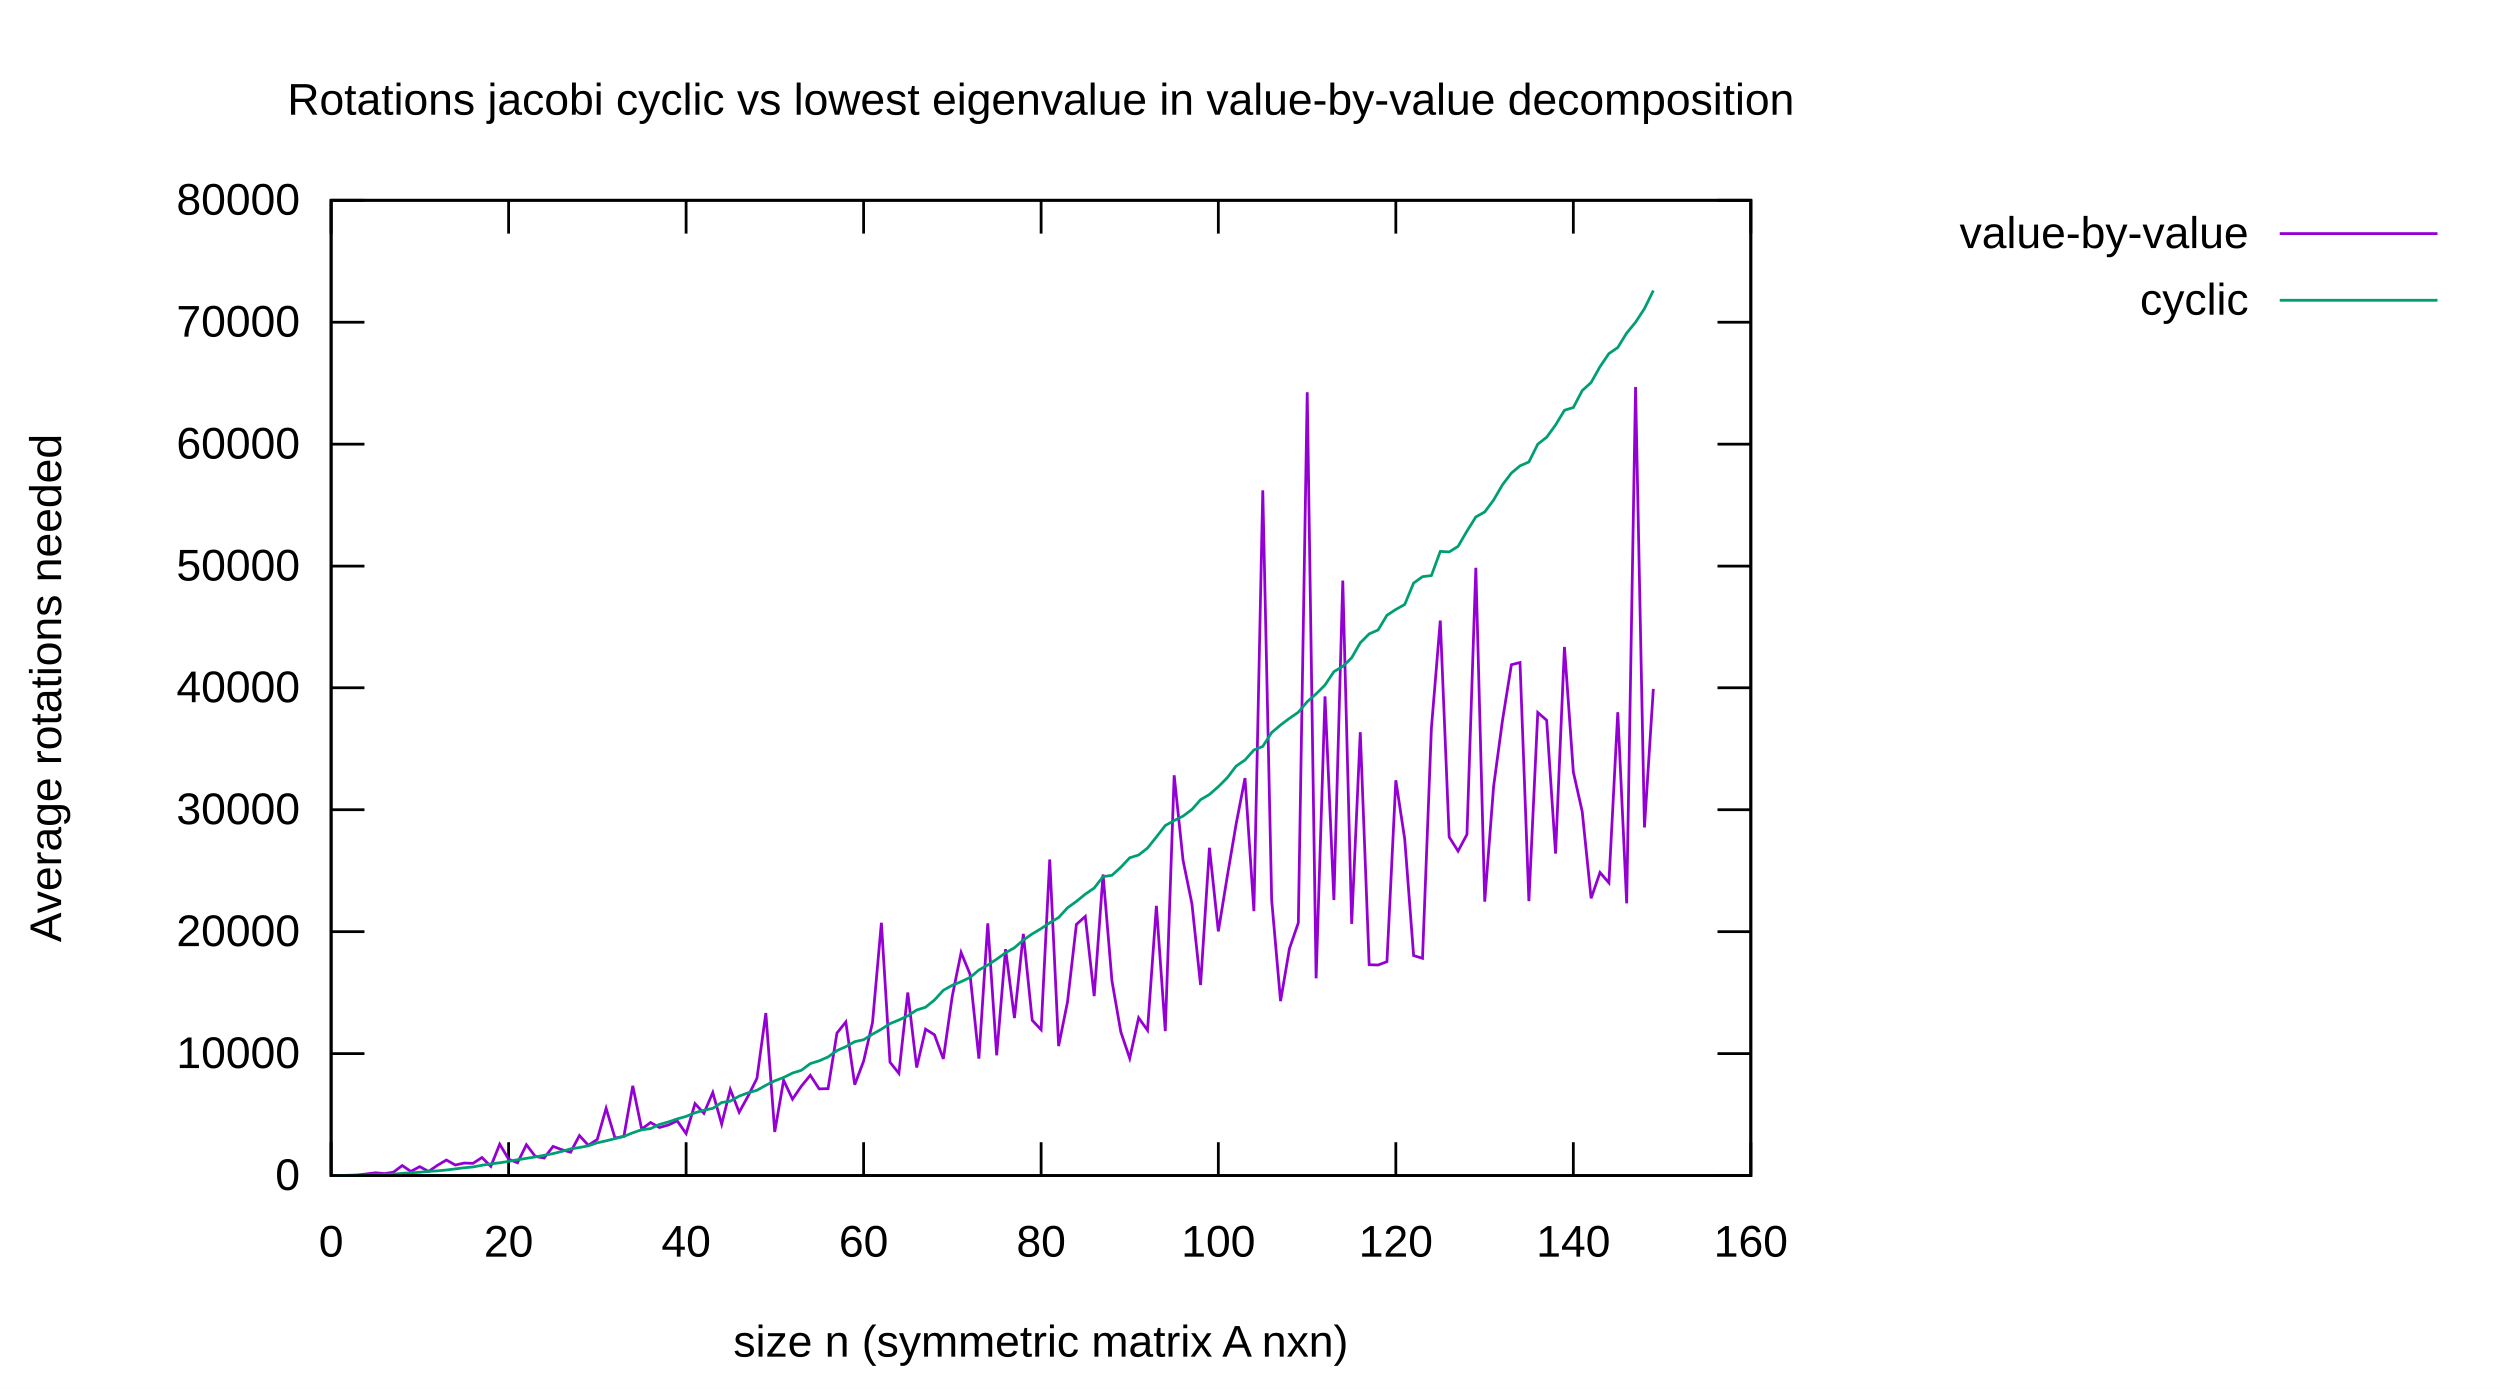
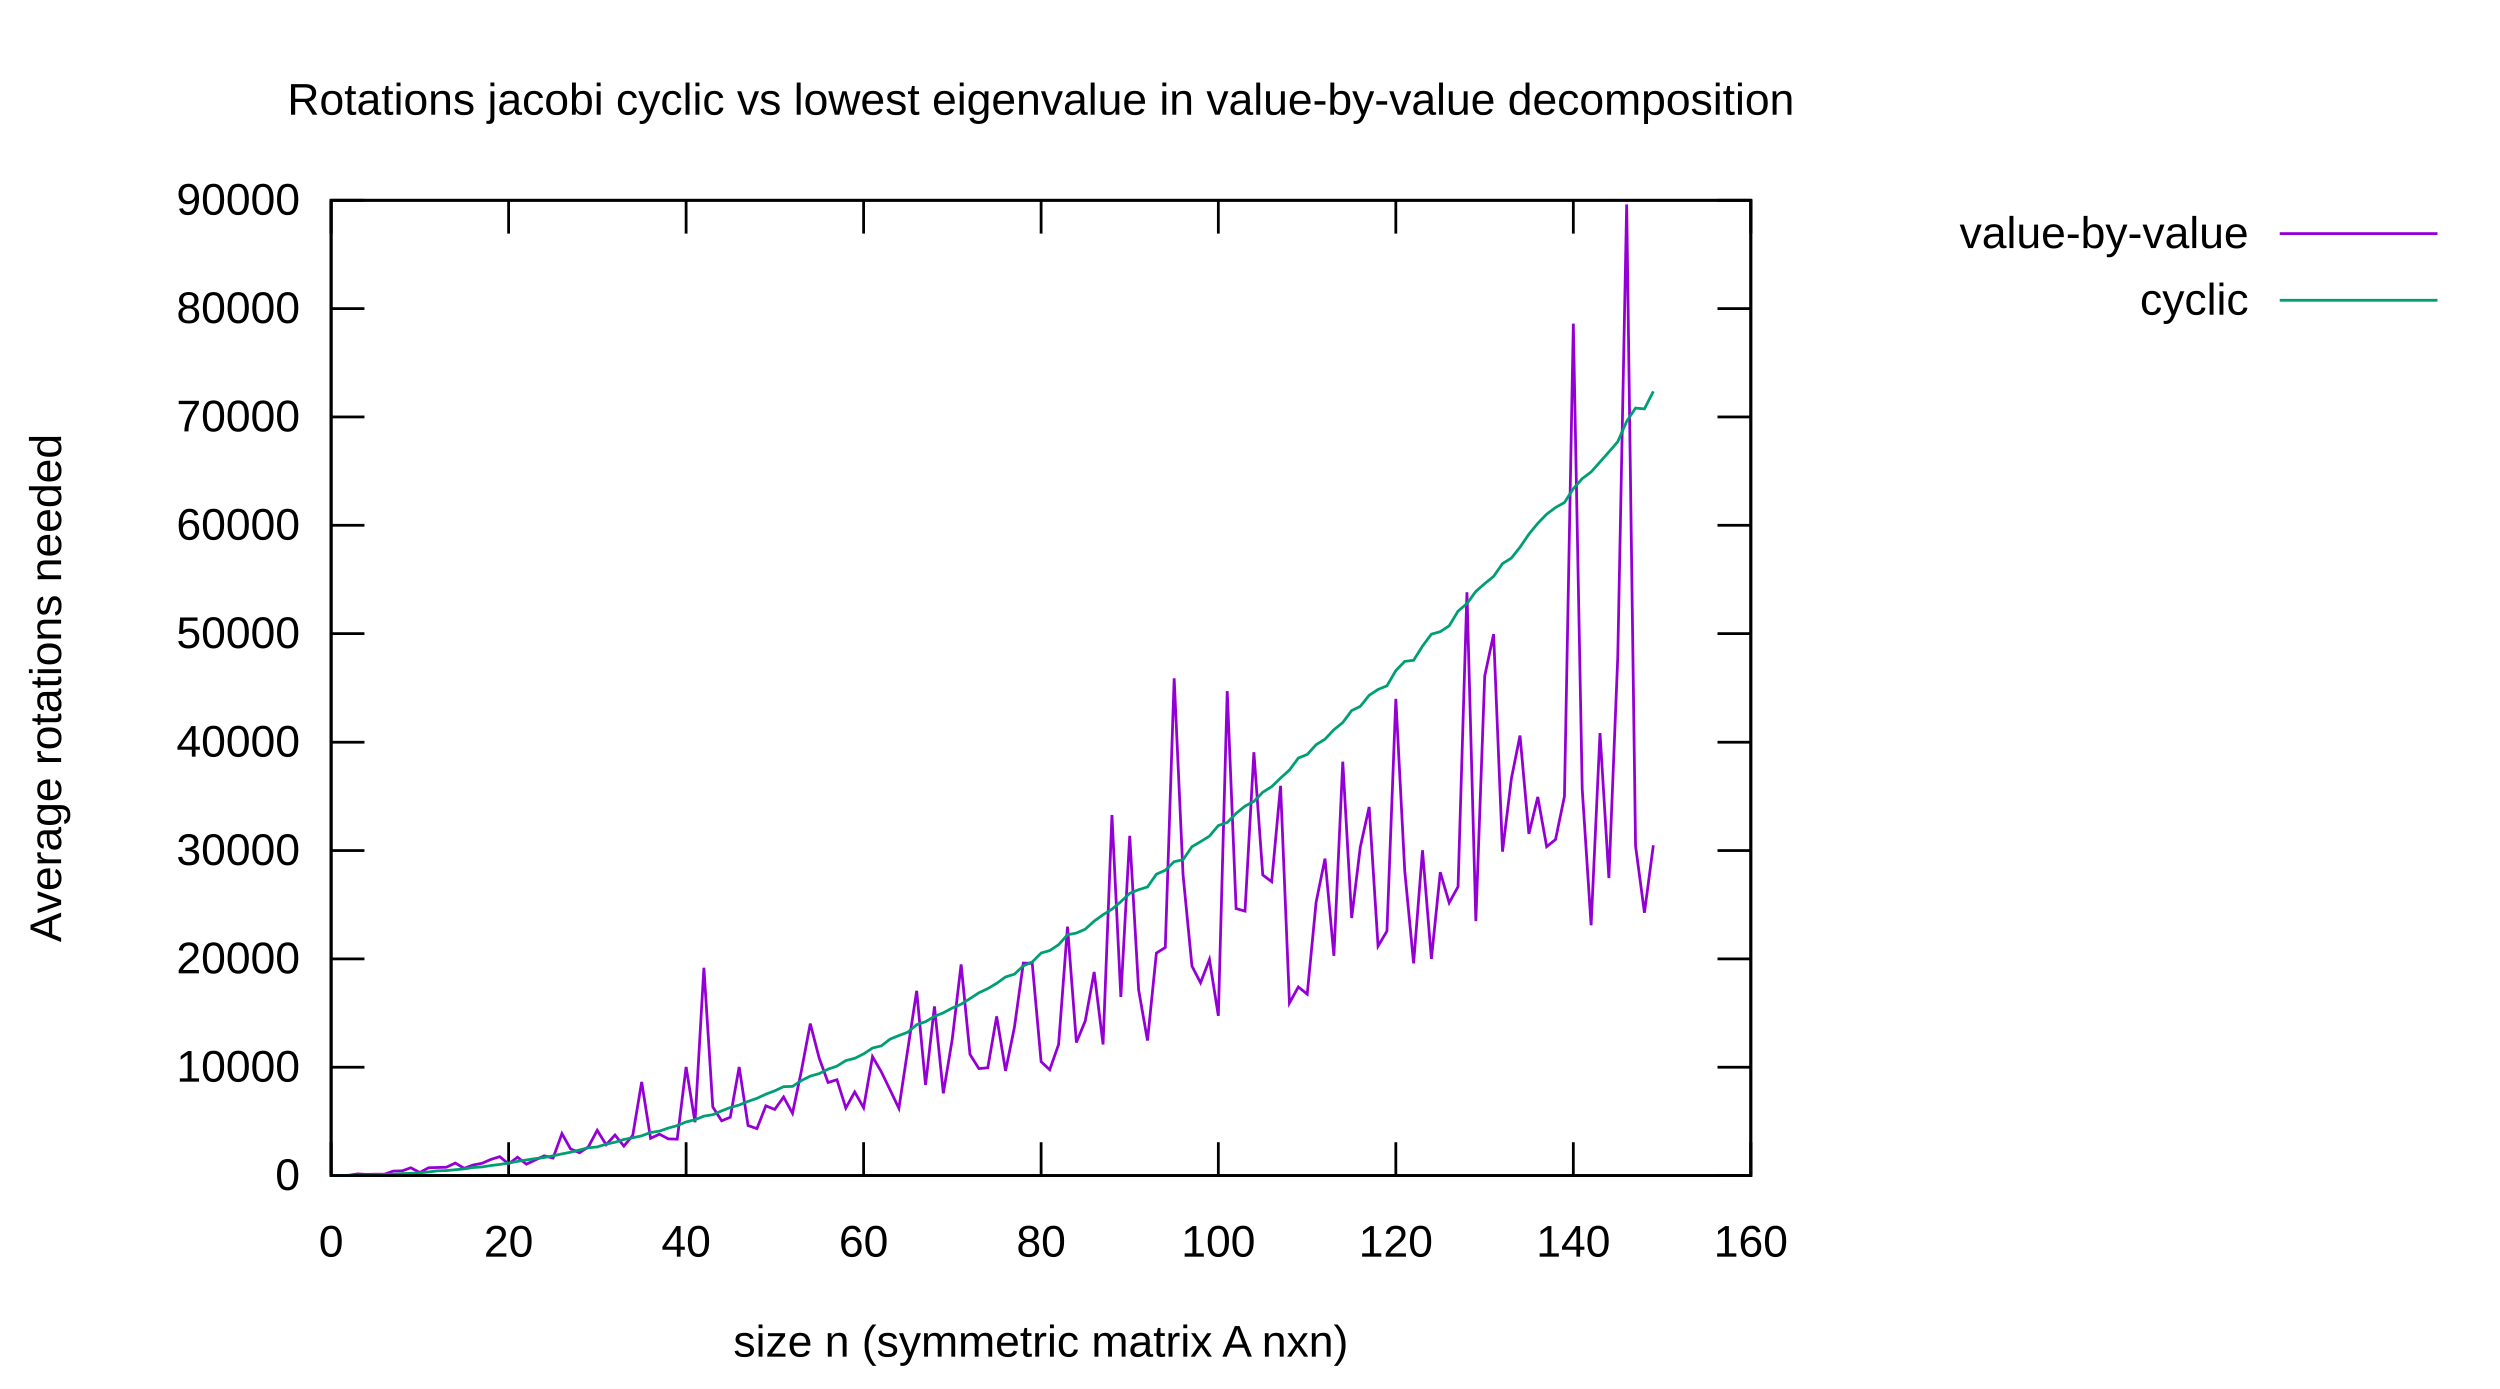
<svg xmlns="http://www.w3.org/2000/svg" xmlns:xlink="http://www.w3.org/1999/xlink" width="900" height="500" viewBox="0 0 900 500">
  <g id="gnuplot_canvas">
    <rect x="0" y="0" width="900" height="500" fill="#ffffff" />
    <defs>
      <circle id="gpDot" r="0.5" stroke-width="0.5" />
      <path id="gpPt0" stroke-width="0.167" stroke="currentColor" d="M-1,0 h2 M0,-1 v2" />
      <path id="gpPt1" stroke-width="0.167" stroke="currentColor" d="M-1,-1 L1,1 M1,-1 L-1,1" />
      <path id="gpPt2" stroke-width="0.167" stroke="currentColor" d="M-1,0 L1,0 M0,-1 L0,1 M-1,-1 L1,1 M-1,1 L1,-1" />
      <rect id="gpPt3" stroke-width="0.167" stroke="currentColor" x="-1" y="-1" width="2" height="2" />
      <rect id="gpPt4" stroke-width="0.167" stroke="currentColor" fill="currentColor" x="-1" y="-1" width="2" height="2" />
      <circle id="gpPt5" stroke-width="0.167" stroke="currentColor" cx="0" cy="0" r="1" />
      <use xlink:href="#gpPt5" id="gpPt6" fill="currentColor" stroke="none" />
      <path id="gpPt7" stroke-width="0.167" stroke="currentColor" d="M0,-1.33 L-1.33,0.67 L1.33,0.67 z" />
      <use xlink:href="#gpPt7" id="gpPt8" fill="currentColor" stroke="none" />
      <use xlink:href="#gpPt7" id="gpPt9" stroke="currentColor" transform="rotate(180)" />
      <use xlink:href="#gpPt9" id="gpPt10" fill="currentColor" stroke="none" />
      <use xlink:href="#gpPt3" id="gpPt11" stroke="currentColor" transform="rotate(45)" />
      <use xlink:href="#gpPt11" id="gpPt12" fill="currentColor" stroke="none" />
      <path id="gpPt13" stroke-width="0.167" stroke="currentColor" d="M0,1.330 L1.265,0.411 L0.782,-1.067 L-0.782,-1.076 L-1.265,0.411 z" />
      <use xlink:href="#gpPt13" id="gpPt14" fill="currentColor" stroke="none" />
      <filter id="textbox" filterUnits="objectBoundingBox" x="0" y="0" height="1" width="1">
        <feFlood flood-color="#FFFFFF" flood-opacity="1" result="bgnd" />
        <feComposite in="SourceGraphic" in2="bgnd" operator="atop" />
      </filter>
      <filter id="greybox" filterUnits="objectBoundingBox" x="0" y="0" height="1" width="1">
        <feFlood flood-color="lightgrey" flood-opacity="1" result="grey" />
        <feComposite in="SourceGraphic" in2="grey" operator="atop" />
      </filter>
    </defs>
    <g fill="none" color="#FFFFFF" stroke="currentColor" stroke-width="1.00" stroke-linecap="butt" stroke-linejoin="miter">
</g>
    <g fill="none" color="black" stroke="currentColor" stroke-width="1.00" stroke-linecap="butt" stroke-linejoin="miter">
      <path stroke="black" d="M119.2,423.2 L131.2,423.2 M630.3,423.2 L618.3,423.2  " />
      <g transform="translate(108.0,428.4)" stroke="none" fill="black" font-family="Arial" font-size="16.00" text-anchor="end">
        <text>
          <tspan font-family="Arial"> 0</tspan>
        </text>
      </g>
    </g>
    <g fill="none" color="black" stroke="currentColor" stroke-width="1.00" stroke-linecap="butt" stroke-linejoin="miter">
-       <path stroke="black" d="M119.2,379.3 L131.2,379.3 M630.3,379.3 L618.3,379.3  " />
-       <g transform="translate(108.0,384.5)" stroke="none" fill="black" font-family="Arial" font-size="16.00" text-anchor="end">
+       <path stroke="black" d="M119.2,384.2 L131.2,384.2 M630.3,384.2 L618.3,384.2  " />
+       <g transform="translate(108.0,389.4)" stroke="none" fill="black" font-family="Arial" font-size="16.00" text-anchor="end">
        <text>
          <tspan font-family="Arial"> 10000</tspan>
        </text>
      </g>
    </g>
    <g fill="none" color="black" stroke="currentColor" stroke-width="1.00" stroke-linecap="butt" stroke-linejoin="miter">
-       <path stroke="black" d="M119.2,335.4 L131.2,335.4 M630.3,335.4 L618.3,335.4  " />
-       <g transform="translate(108.0,340.6)" stroke="none" fill="black" font-family="Arial" font-size="16.00" text-anchor="end">
+       <path stroke="black" d="M119.2,345.2 L131.2,345.2 M630.3,345.2 L618.3,345.2  " />
+       <g transform="translate(108.0,350.4)" stroke="none" fill="black" font-family="Arial" font-size="16.00" text-anchor="end">
        <text>
          <tspan font-family="Arial"> 20000</tspan>
        </text>
      </g>
    </g>
    <g fill="none" color="black" stroke="currentColor" stroke-width="1.00" stroke-linecap="butt" stroke-linejoin="miter">
-       <path stroke="black" d="M119.2,291.5 L131.2,291.5 M630.3,291.5 L618.3,291.5  " />
-       <g transform="translate(108.0,296.7)" stroke="none" fill="black" font-family="Arial" font-size="16.00" text-anchor="end">
+       <path stroke="black" d="M119.2,306.2 L131.2,306.2 M630.3,306.2 L618.3,306.2  " />
+       <g transform="translate(108.0,311.4)" stroke="none" fill="black" font-family="Arial" font-size="16.00" text-anchor="end">
        <text>
          <tspan font-family="Arial"> 30000</tspan>
        </text>
      </g>
    </g>
    <g fill="none" color="black" stroke="currentColor" stroke-width="1.00" stroke-linecap="butt" stroke-linejoin="miter">
-       <path stroke="black" d="M119.2,247.6 L131.2,247.6 M630.3,247.6 L618.3,247.6  " />
-       <g transform="translate(108.0,252.8)" stroke="none" fill="black" font-family="Arial" font-size="16.00" text-anchor="end">
+       <path stroke="black" d="M119.2,267.2 L131.2,267.2 M630.3,267.2 L618.3,267.2  " />
+       <g transform="translate(108.0,272.4)" stroke="none" fill="black" font-family="Arial" font-size="16.00" text-anchor="end">
        <text>
          <tspan font-family="Arial"> 40000</tspan>
        </text>
      </g>
    </g>
    <g fill="none" color="black" stroke="currentColor" stroke-width="1.00" stroke-linecap="butt" stroke-linejoin="miter">
-       <path stroke="black" d="M119.2,203.8 L131.2,203.8 M630.3,203.8 L618.3,203.8  " />
-       <g transform="translate(108.0,209.0)" stroke="none" fill="black" font-family="Arial" font-size="16.00" text-anchor="end">
+       <path stroke="black" d="M119.2,228.1 L131.2,228.1 M630.3,228.1 L618.3,228.1  " />
+       <g transform="translate(108.0,233.3)" stroke="none" fill="black" font-family="Arial" font-size="16.00" text-anchor="end">
        <text>
          <tspan font-family="Arial"> 50000</tspan>
        </text>
      </g>
    </g>
    <g fill="none" color="black" stroke="currentColor" stroke-width="1.00" stroke-linecap="butt" stroke-linejoin="miter">
-       <path stroke="black" d="M119.2,159.9 L131.2,159.9 M630.3,159.9 L618.3,159.9  " />
-       <g transform="translate(108.0,165.1)" stroke="none" fill="black" font-family="Arial" font-size="16.00" text-anchor="end">
+       <path stroke="black" d="M119.2,189.1 L131.2,189.1 M630.3,189.1 L618.3,189.1  " />
+       <g transform="translate(108.0,194.3)" stroke="none" fill="black" font-family="Arial" font-size="16.00" text-anchor="end">
        <text>
          <tspan font-family="Arial"> 60000</tspan>
        </text>
      </g>
    </g>
    <g fill="none" color="black" stroke="currentColor" stroke-width="1.00" stroke-linecap="butt" stroke-linejoin="miter">
-       <path stroke="black" d="M119.2,116.0 L131.2,116.0 M630.3,116.0 L618.3,116.0  " />
-       <g transform="translate(108.0,121.2)" stroke="none" fill="black" font-family="Arial" font-size="16.00" text-anchor="end">
+       <path stroke="black" d="M119.2,150.1 L131.2,150.1 M630.3,150.1 L618.3,150.1  " />
+       <g transform="translate(108.0,155.3)" stroke="none" fill="black" font-family="Arial" font-size="16.00" text-anchor="end">
        <text>
          <tspan font-family="Arial"> 70000</tspan>
+         </text>
+       </g>
+     </g>
+     <g fill="none" color="black" stroke="currentColor" stroke-width="1.00" stroke-linecap="butt" stroke-linejoin="miter">
+       <path stroke="black" d="M119.2,111.1 L131.2,111.1 M630.3,111.1 L618.3,111.1  " />
+       <g transform="translate(108.0,116.3)" stroke="none" fill="black" font-family="Arial" font-size="16.00" text-anchor="end">
+         <text>
+           <tspan font-family="Arial"> 80000</tspan>
        </text>
      </g>
    </g>
    <g fill="none" color="black" stroke="currentColor" stroke-width="1.00" stroke-linecap="butt" stroke-linejoin="miter">
      <path stroke="black" d="M119.2,72.1 L131.2,72.1 M630.3,72.1 L618.3,72.1  " />
      <g transform="translate(108.0,77.3)" stroke="none" fill="black" font-family="Arial" font-size="16.00" text-anchor="end">
        <text>
-           <tspan font-family="Arial"> 80000</tspan>
+           <tspan font-family="Arial"> 90000</tspan>
        </text>
      </g>
    </g>
    <g fill="none" color="black" stroke="currentColor" stroke-width="1.00" stroke-linecap="butt" stroke-linejoin="miter">
      <path stroke="black" d="M119.2,423.2 L119.2,411.2 M119.2,72.1 L119.2,84.1  " />
      <g transform="translate(119.2,452.4)" stroke="none" fill="black" font-family="Arial" font-size="16.00" text-anchor="middle">
        <text>
          <tspan font-family="Arial"> 0</tspan>
        </text>
      </g>
    </g>
    <g fill="none" color="black" stroke="currentColor" stroke-width="1.00" stroke-linecap="butt" stroke-linejoin="miter">
      <path stroke="black" d="M183.1,423.2 L183.1,411.2 M183.1,72.1 L183.1,84.1  " />
      <g transform="translate(183.1,452.4)" stroke="none" fill="black" font-family="Arial" font-size="16.00" text-anchor="middle">
        <text>
          <tspan font-family="Arial"> 20</tspan>
        </text>
      </g>
    </g>
    <g fill="none" color="black" stroke="currentColor" stroke-width="1.00" stroke-linecap="butt" stroke-linejoin="miter">
      <path stroke="black" d="M247.0,423.2 L247.0,411.2 M247.0,72.1 L247.0,84.1  " />
      <g transform="translate(247.0,452.4)" stroke="none" fill="black" font-family="Arial" font-size="16.00" text-anchor="middle">
        <text>
          <tspan font-family="Arial"> 40</tspan>
        </text>
      </g>
    </g>
    <g fill="none" color="black" stroke="currentColor" stroke-width="1.00" stroke-linecap="butt" stroke-linejoin="miter">
      <path stroke="black" d="M310.9,423.2 L310.9,411.2 M310.9,72.1 L310.9,84.1  " />
      <g transform="translate(310.9,452.4)" stroke="none" fill="black" font-family="Arial" font-size="16.00" text-anchor="middle">
        <text>
          <tspan font-family="Arial"> 60</tspan>
        </text>
      </g>
    </g>
    <g fill="none" color="black" stroke="currentColor" stroke-width="1.00" stroke-linecap="butt" stroke-linejoin="miter">
      <path stroke="black" d="M374.8,423.2 L374.8,411.2 M374.8,72.1 L374.8,84.1  " />
      <g transform="translate(374.8,452.4)" stroke="none" fill="black" font-family="Arial" font-size="16.00" text-anchor="middle">
        <text>
          <tspan font-family="Arial"> 80</tspan>
        </text>
      </g>
    </g>
    <g fill="none" color="black" stroke="currentColor" stroke-width="1.00" stroke-linecap="butt" stroke-linejoin="miter">
      <path stroke="black" d="M438.6,423.2 L438.6,411.2 M438.6,72.1 L438.6,84.1  " />
      <g transform="translate(438.6,452.4)" stroke="none" fill="black" font-family="Arial" font-size="16.00" text-anchor="middle">
        <text>
          <tspan font-family="Arial"> 100</tspan>
        </text>
      </g>
    </g>
    <g fill="none" color="black" stroke="currentColor" stroke-width="1.00" stroke-linecap="butt" stroke-linejoin="miter">
      <path stroke="black" d="M502.5,423.2 L502.5,411.2 M502.5,72.1 L502.5,84.1  " />
      <g transform="translate(502.5,452.4)" stroke="none" fill="black" font-family="Arial" font-size="16.00" text-anchor="middle">
        <text>
          <tspan font-family="Arial"> 120</tspan>
        </text>
      </g>
    </g>
    <g fill="none" color="black" stroke="currentColor" stroke-width="1.00" stroke-linecap="butt" stroke-linejoin="miter">
      <path stroke="black" d="M566.4,423.2 L566.4,411.2 M566.4,72.1 L566.4,84.1  " />
      <g transform="translate(566.4,452.4)" stroke="none" fill="black" font-family="Arial" font-size="16.00" text-anchor="middle">
        <text>
          <tspan font-family="Arial"> 140</tspan>
        </text>
      </g>
    </g>
    <g fill="none" color="black" stroke="currentColor" stroke-width="1.00" stroke-linecap="butt" stroke-linejoin="miter">
      <path stroke="black" d="M630.3,423.2 L630.3,411.2 M630.3,72.1 L630.3,84.1  " />
      <g transform="translate(630.3,452.4)" stroke="none" fill="black" font-family="Arial" font-size="16.00" text-anchor="middle">
        <text>
          <tspan font-family="Arial"> 160</tspan>
        </text>
      </g>
    </g>
    <g fill="none" color="black" stroke="currentColor" stroke-width="1.00" stroke-linecap="butt" stroke-linejoin="miter">
</g>
    <g fill="none" color="black" stroke="currentColor" stroke-width="1.00" stroke-linecap="butt" stroke-linejoin="miter">
      <path stroke="black" d="M119.2,72.1 L119.2,423.2 L630.3,423.2 L630.3,72.1 L119.2,72.1 Z  " />
    </g>
    <g fill="none" color="black" stroke="currentColor" stroke-width="1.00" stroke-linecap="butt" stroke-linejoin="miter">
      <g transform="translate(22.0,247.7) rotate(270)" stroke="none" fill="black" font-family="Arial" font-size="16.00" text-anchor="middle">
        <text>
          <tspan font-family="Arial">Average rotations needed</tspan>
        </text>
      </g>
    </g>
    <g fill="none" color="black" stroke="currentColor" stroke-width="1.00" stroke-linecap="butt" stroke-linejoin="miter">
      <g transform="translate(374.7,488.4)" stroke="none" fill="black" font-family="Arial" font-size="16.00" text-anchor="middle">
        <text>
          <tspan font-family="Arial">size n (symmetric matrix A nxn)</tspan>
        </text>
      </g>
    </g>
    <g fill="none" color="black" stroke="currentColor" stroke-width="1.00" stroke-linecap="butt" stroke-linejoin="miter">
      <g transform="translate(374.7,41.3)" stroke="none" fill="black" font-family="Arial" font-size="16.00" text-anchor="middle">
        <text>
          <tspan font-family="Arial">Rotations jacobi cyclic vs lowest eigenvalue in value-by-value decomposition</tspan>
        </text>
      </g>
    </g>
    <g id="gnuplot_plot_1">
      <g fill="none" color="black" stroke="currentColor" stroke-width="1.00" stroke-linecap="butt" stroke-linejoin="miter">
        <g transform="translate(809.5,89.3)" stroke="none" fill="black" font-family="Arial" font-size="16.00" text-anchor="end">
          <text>
            <tspan font-family="Arial">value-by-value</tspan>
          </text>
        </g>
      </g>
      <g fill="none" color="black" stroke="currentColor" stroke-width="1.00" stroke-linecap="butt" stroke-linejoin="miter">
-         <path stroke="rgb(148,   0, 211)" d="M820.7,84.1 L877.5,84.1 M119.2,423.2 L122.4,423.2 L125.6,423.1 L128.8,423.0 L132.0,422.6 L135.2,422.2   L138.4,422.5 L141.6,422.0 L144.8,419.6 L147.9,421.7 L151.1,420.0 L154.3,421.7 L157.5,419.5 L160.7,417.6   L163.9,419.4 L167.1,418.7 L170.3,418.8 L173.5,416.7 L176.7,419.9 L179.9,411.9 L183.1,417.3 L186.3,418.6   L189.5,412.1 L192.7,416.3 L195.9,416.9 L199.1,412.7 L202.3,413.9 L205.4,414.8 L208.6,408.8 L211.8,412.3   L215.0,410.2 L218.2,399.0 L221.4,409.7 L224.6,409.1 L227.8,390.9 L231.0,406.5 L234.2,404.1 L237.4,405.9   L240.6,405.0 L243.8,403.5 L247.0,408.1 L250.2,397.3 L253.4,400.8 L256.6,393.3 L259.8,404.7 L262.9,392.2   L266.1,400.4 L269.3,394.6 L272.5,388.2 L275.7,364.7 L278.9,407.5 L282.1,388.9 L285.3,395.7 L288.5,391.0   L291.7,387.1 L294.9,392.0 L298.1,391.9 L301.3,371.9 L304.5,367.9 L307.7,390.5 L310.9,382.0 L314.1,368.1   L317.3,332.2 L320.4,382.4 L323.6,386.4 L326.8,357.3 L330.0,384.3 L333.2,370.5 L336.4,372.5 L339.6,381.2   L342.8,358.7 L346.0,342.9 L349.2,350.7 L352.4,381.1 L355.6,332.4 L358.8,379.9 L362.0,341.7 L365.2,366.5   L368.4,336.2 L371.6,367.3 L374.8,370.7 L377.9,309.4 L381.1,376.6 L384.3,360.7 L387.5,332.8 L390.7,329.9   L393.9,358.6 L397.1,314.8 L400.3,353.1 L403.5,371.5 L406.7,381.0 L409.9,366.4 L413.1,370.9 L416.3,326.1   L419.5,371.2 L422.7,279.1 L425.9,309.7 L429.1,325.4 L432.2,354.6 L435.4,305.2 L438.6,335.3 L441.8,315.6   L445.0,296.7 L448.2,280.1 L451.4,328.0 L454.6,176.5 L457.8,324.0 L461.0,360.4 L464.2,341.5 L467.4,332.2   L470.6,141.2 L473.8,352.2 L477.0,250.7 L480.2,324.0 L483.4,209.0 L486.6,332.6 L489.7,263.6 L492.9,347.3   L496.1,347.4 L499.3,346.2 L502.5,280.9 L505.7,302.1 L508.9,344.0 L512.1,345.0 L515.3,262.2 L518.5,223.4   L521.7,301.3 L524.9,306.4 L528.1,300.4 L531.3,204.4 L534.5,324.6 L537.7,283.1 L540.9,259.3 L544.1,239.3   L547.2,238.5 L550.4,324.4 L553.6,256.5 L556.8,259.3 L560.0,307.3 L563.2,232.9 L566.4,277.9 L569.6,292.2   L572.8,323.4 L576.0,314.1 L579.2,317.8 L582.4,256.4 L585.6,325.2 L588.8,139.3 L592.0,297.9 L595.2,248.0    " />
+         <path stroke="rgb(148,   0, 211)" d="M820.7,84.1 L877.5,84.1 M119.2,423.2 L122.4,423.2 L125.6,423.1 L128.8,422.6 L132.0,422.8 L135.2,422.7   L138.4,422.7 L141.6,421.6 L144.8,421.5 L147.9,420.4 L151.1,422.1 L154.3,420.4 L157.5,420.3 L160.7,420.2   L163.9,418.7 L167.1,420.6 L170.3,419.4 L173.5,418.8 L176.7,417.4 L179.9,416.4 L183.1,419.0 L186.3,416.6   L189.5,419.1 L192.7,417.6 L195.9,416.1 L199.1,416.9 L202.3,408.1 L205.4,413.6 L208.6,415.0 L211.8,412.9   L215.0,406.9 L218.2,412.1 L221.4,408.6 L224.6,412.6 L227.8,408.7 L231.0,389.5 L234.2,409.8 L237.4,408.3   L240.6,410.0 L243.8,410.1 L247.0,384.1 L250.2,404.0 L253.4,348.4 L256.6,398.5 L259.8,403.5 L262.9,402.2   L266.1,384.1 L269.3,405.2 L272.5,406.3 L275.7,398.1 L278.9,399.4 L282.1,394.9 L285.3,400.8 L288.5,385.5   L291.7,368.5 L294.9,380.9 L298.1,389.7 L301.3,388.7 L304.5,398.9 L307.7,393.1 L310.9,398.8 L314.1,380.4   L317.3,385.9 L320.4,392.3 L323.6,399.0 L326.8,377.8 L330.0,356.7 L333.2,390.6 L336.4,362.3 L339.6,393.6   L342.8,374.2 L346.0,347.2 L349.2,379.6 L352.4,384.7 L355.6,384.4 L358.8,365.9 L362.0,385.5 L365.2,369.8   L368.4,346.7 L371.6,346.8 L374.8,382.2 L377.9,385.1 L381.1,376.0 L384.3,333.6 L387.5,375.3 L390.7,367.5   L393.9,349.9 L397.1,376.0 L400.3,293.4 L403.5,358.9 L406.7,300.9 L409.9,356.3 L413.1,374.6 L416.3,343.1   L419.5,341.1 L422.7,244.2 L425.9,314.9 L429.1,347.8 L432.2,353.8 L435.4,345.4 L438.6,365.7 L441.8,248.8   L445.0,327.1 L448.2,328.0 L451.4,270.8 L454.6,315.0 L457.8,317.4 L461.0,282.9 L464.2,361.1 L467.4,355.3   L470.6,357.9 L473.8,324.8 L477.0,309.1 L480.2,344.1 L483.4,274.2 L486.6,330.5 L489.7,305.0 L492.9,290.5   L496.1,340.6 L499.3,335.2 L502.5,251.6 L505.7,313.4 L508.9,346.8 L512.1,306.1 L515.3,345.2 L518.5,314.0   L521.7,325.0 L524.9,319.2 L528.1,213.2 L531.3,331.6 L534.5,243.4 L537.7,228.3 L540.9,306.6 L544.1,280.3   L547.2,264.8 L550.4,300.2 L553.6,286.9 L556.8,304.8 L560.0,302.2 L563.2,286.7 L566.4,116.5 L569.6,284.1   L572.8,333.1 L576.0,263.9 L579.2,316.1 L582.4,236.4 L585.6,73.6 L588.8,304.5 L592.0,328.6 L595.2,304.3    " />
      </g>
    </g>
    <g id="gnuplot_plot_2">
      <g fill="none" color="black" stroke="currentColor" stroke-width="1.00" stroke-linecap="butt" stroke-linejoin="miter">
        <g transform="translate(809.5,113.3)" stroke="none" fill="black" font-family="Arial" font-size="16.00" text-anchor="end">
          <text>
            <tspan font-family="Arial">cyclic</tspan>
          </text>
        </g>
      </g>
      <g fill="none" color="black" stroke="currentColor" stroke-width="1.00" stroke-linecap="butt" stroke-linejoin="miter">
-         <path stroke="rgb(  0, 158, 115)" d="M820.7,108.1 L877.5,108.1 M119.2,423.2 L122.4,423.2 L125.6,423.2 L128.8,423.1 L132.0,423.0 L135.2,422.9   L138.4,422.8 L141.6,422.7 L144.8,422.4 L147.9,422.2 L151.1,422.0 L154.3,421.7 L157.5,421.5 L160.7,421.2   L163.9,420.8 L167.1,420.4 L170.3,420.1 L173.5,419.5 L176.7,419.0 L179.9,418.6 L183.1,418.1 L186.3,417.5   L189.5,417.0 L192.7,416.5 L195.9,415.9 L199.1,415.3 L202.3,414.5 L205.4,413.6 L208.6,413.1 L211.8,412.5   L215.0,411.4 L218.2,410.7 L221.4,409.9 L224.6,409.1 L227.8,407.8 L231.0,406.7 L234.2,406.3 L237.4,404.8   L240.6,403.9 L243.8,402.8 L247.0,401.9 L250.2,400.6 L253.4,399.7 L256.6,399.0 L259.8,396.9 L262.9,396.4   L266.1,394.6 L269.3,393.4 L272.5,392.5 L275.7,390.7 L278.9,389.1 L282.1,387.9 L285.3,386.3 L288.5,385.3   L291.7,382.9 L294.9,381.9 L298.1,380.5 L301.3,378.2 L304.5,376.8 L307.7,375.0 L310.9,374.3 L314.1,372.3   L317.3,370.5 L320.4,368.5 L323.6,367.2 L326.8,365.7 L330.0,363.6 L333.2,362.6 L336.4,360.0 L339.6,356.5   L342.8,354.7 L346.0,353.4 L349.2,351.9 L352.4,349.2 L355.6,347.4 L358.8,345.3 L362.0,343.0 L365.2,341.2   L368.4,338.4 L371.6,336.2 L374.8,334.3 L377.9,332.2 L381.1,330.3 L384.3,326.8 L387.5,324.5 L390.7,321.9   L393.9,319.7 L397.1,315.6 L400.3,315.1 L403.5,312.2 L406.7,308.8 L409.9,307.8 L413.1,305.3 L416.3,301.3   L419.5,297.2 L422.7,295.4 L425.9,293.8 L429.1,291.4 L432.2,287.9 L435.4,286.0 L438.6,283.2 L441.8,280.0   L445.0,275.8 L448.2,273.6 L451.4,270.0 L454.6,268.7 L457.8,263.7 L461.0,261.0 L464.2,258.6 L467.4,256.4   L470.6,252.6 L473.8,249.8 L477.0,246.6 L480.2,241.8 L483.4,239.9 L486.6,236.8 L489.7,231.4 L492.9,228.2   L496.1,226.8 L499.3,221.5 L502.5,219.4 L505.7,217.6 L508.9,209.9 L512.1,207.6 L515.3,207.2 L518.5,198.5   L521.7,198.7 L524.9,196.7 L528.1,191.2 L531.3,186.1 L534.5,184.3 L537.7,180.0 L540.9,174.5 L544.1,170.3   L547.2,167.7 L550.4,166.3 L553.6,159.9 L556.8,157.4 L560.0,153.0 L563.2,147.7 L566.4,146.7 L569.6,140.6   L572.8,137.7 L576.0,132.0 L579.2,127.3 L582.4,125.1 L585.6,119.9 L588.8,116.0 L592.0,111.1 L595.2,104.6    " />
+         <path stroke="rgb(  0, 158, 115)" d="M820.7,108.1 L877.5,108.1 M119.2,423.2 L122.4,423.2 L125.6,423.2 L128.8,423.1 L132.0,423.1 L135.2,422.9   L138.4,422.8 L141.6,422.7 L144.8,422.5 L147.9,422.4 L151.1,422.2 L154.3,421.9 L157.5,421.5 L160.7,421.4   L163.9,421.1 L167.1,420.8 L170.3,420.3 L173.5,420.1 L176.7,419.6 L179.9,419.2 L183.1,418.7 L186.3,418.1   L189.5,417.6 L192.7,417.1 L195.9,416.7 L199.1,416.1 L202.3,415.4 L205.4,414.8 L208.6,414.0 L211.8,413.2   L215.0,412.9 L218.2,411.9 L221.4,411.2 L224.6,410.2 L227.8,409.6 L231.0,408.9 L234.2,407.7 L237.4,407.2   L240.6,406.1 L243.8,405.2 L247.0,403.9 L250.2,403.1 L253.4,401.8 L256.6,401.3 L259.8,399.9 L262.9,398.7   L266.1,397.8 L269.3,396.5 L272.5,395.4 L275.7,393.9 L278.9,392.7 L282.1,391.2 L285.3,391.1 L288.5,389.0   L291.7,387.4 L294.9,386.5 L298.1,384.9 L301.3,383.8 L304.5,381.8 L307.7,381.0 L310.9,379.4 L314.1,377.3   L317.3,376.5 L320.4,374.1 L323.6,372.8 L326.8,371.6 L330.0,368.9 L333.2,367.8 L336.4,365.9 L339.6,364.6   L342.8,362.9 L346.0,361.5 L349.2,359.5 L352.4,357.4 L355.6,355.9 L358.8,354.0 L362.0,351.7 L365.2,350.7   L368.4,347.7 L371.6,346.3 L374.8,343.1 L377.9,342.2 L381.1,340.1 L384.3,336.5 L387.5,335.9 L390.7,334.5   L393.9,331.6 L397.1,329.3 L400.3,327.3 L403.5,324.6 L406.7,321.6 L409.9,320.3 L413.1,319.3 L416.3,314.7   L419.5,313.3 L422.7,310.2 L425.9,309.5 L429.1,304.8 L432.2,303.0 L435.4,301.0 L438.6,297.2 L441.8,296.1   L445.0,292.8 L448.2,290.2 L451.4,288.5 L454.6,285.2 L457.8,283.2 L461.0,280.1 L464.2,277.2 L467.4,272.9   L470.6,271.6 L473.8,268.1 L477.0,266.1 L480.2,262.7 L483.4,260.1 L486.6,255.8 L489.7,254.3 L492.9,250.3   L496.1,248.2 L499.3,246.9 L502.5,241.4 L505.7,238.1 L508.9,237.7 L512.1,232.6 L515.3,228.3 L518.5,227.4   L521.7,225.3 L524.9,220.0 L528.1,217.3 L531.3,212.9 L534.5,210.1 L537.7,207.5 L540.9,202.9 L544.1,200.9   L547.2,197.0 L550.4,192.3 L553.6,188.4 L556.8,185.1 L560.0,182.7 L563.2,180.9 L566.4,175.9 L569.6,172.3   L572.8,169.9 L576.0,166.3 L579.2,162.7 L582.4,159.0 L585.6,151.7 L588.8,146.9 L592.0,147.2 L595.2,140.9    " />
      </g>
    </g>
    <g fill="none" color="#FFFFFF" stroke="rgb(  0, 158, 115)" stroke-width="2.00" stroke-linecap="butt" stroke-linejoin="miter">
</g>
    <g fill="none" color="black" stroke="currentColor" stroke-width="2.00" stroke-linecap="butt" stroke-linejoin="miter">
</g>
    <g fill="none" color="black" stroke="black" stroke-width="1.00" stroke-linecap="butt" stroke-linejoin="miter">
</g>
    <g fill="none" color="black" stroke="currentColor" stroke-width="1.00" stroke-linecap="butt" stroke-linejoin="miter">
      <path stroke="black" d="M119.2,72.1 L119.2,423.2 L630.3,423.2 L630.3,72.1 L119.2,72.1 Z  " />
    </g>
    <g fill="none" color="black" stroke="currentColor" stroke-width="1.00" stroke-linecap="butt" stroke-linejoin="miter">
</g>
  </g>
</svg>
